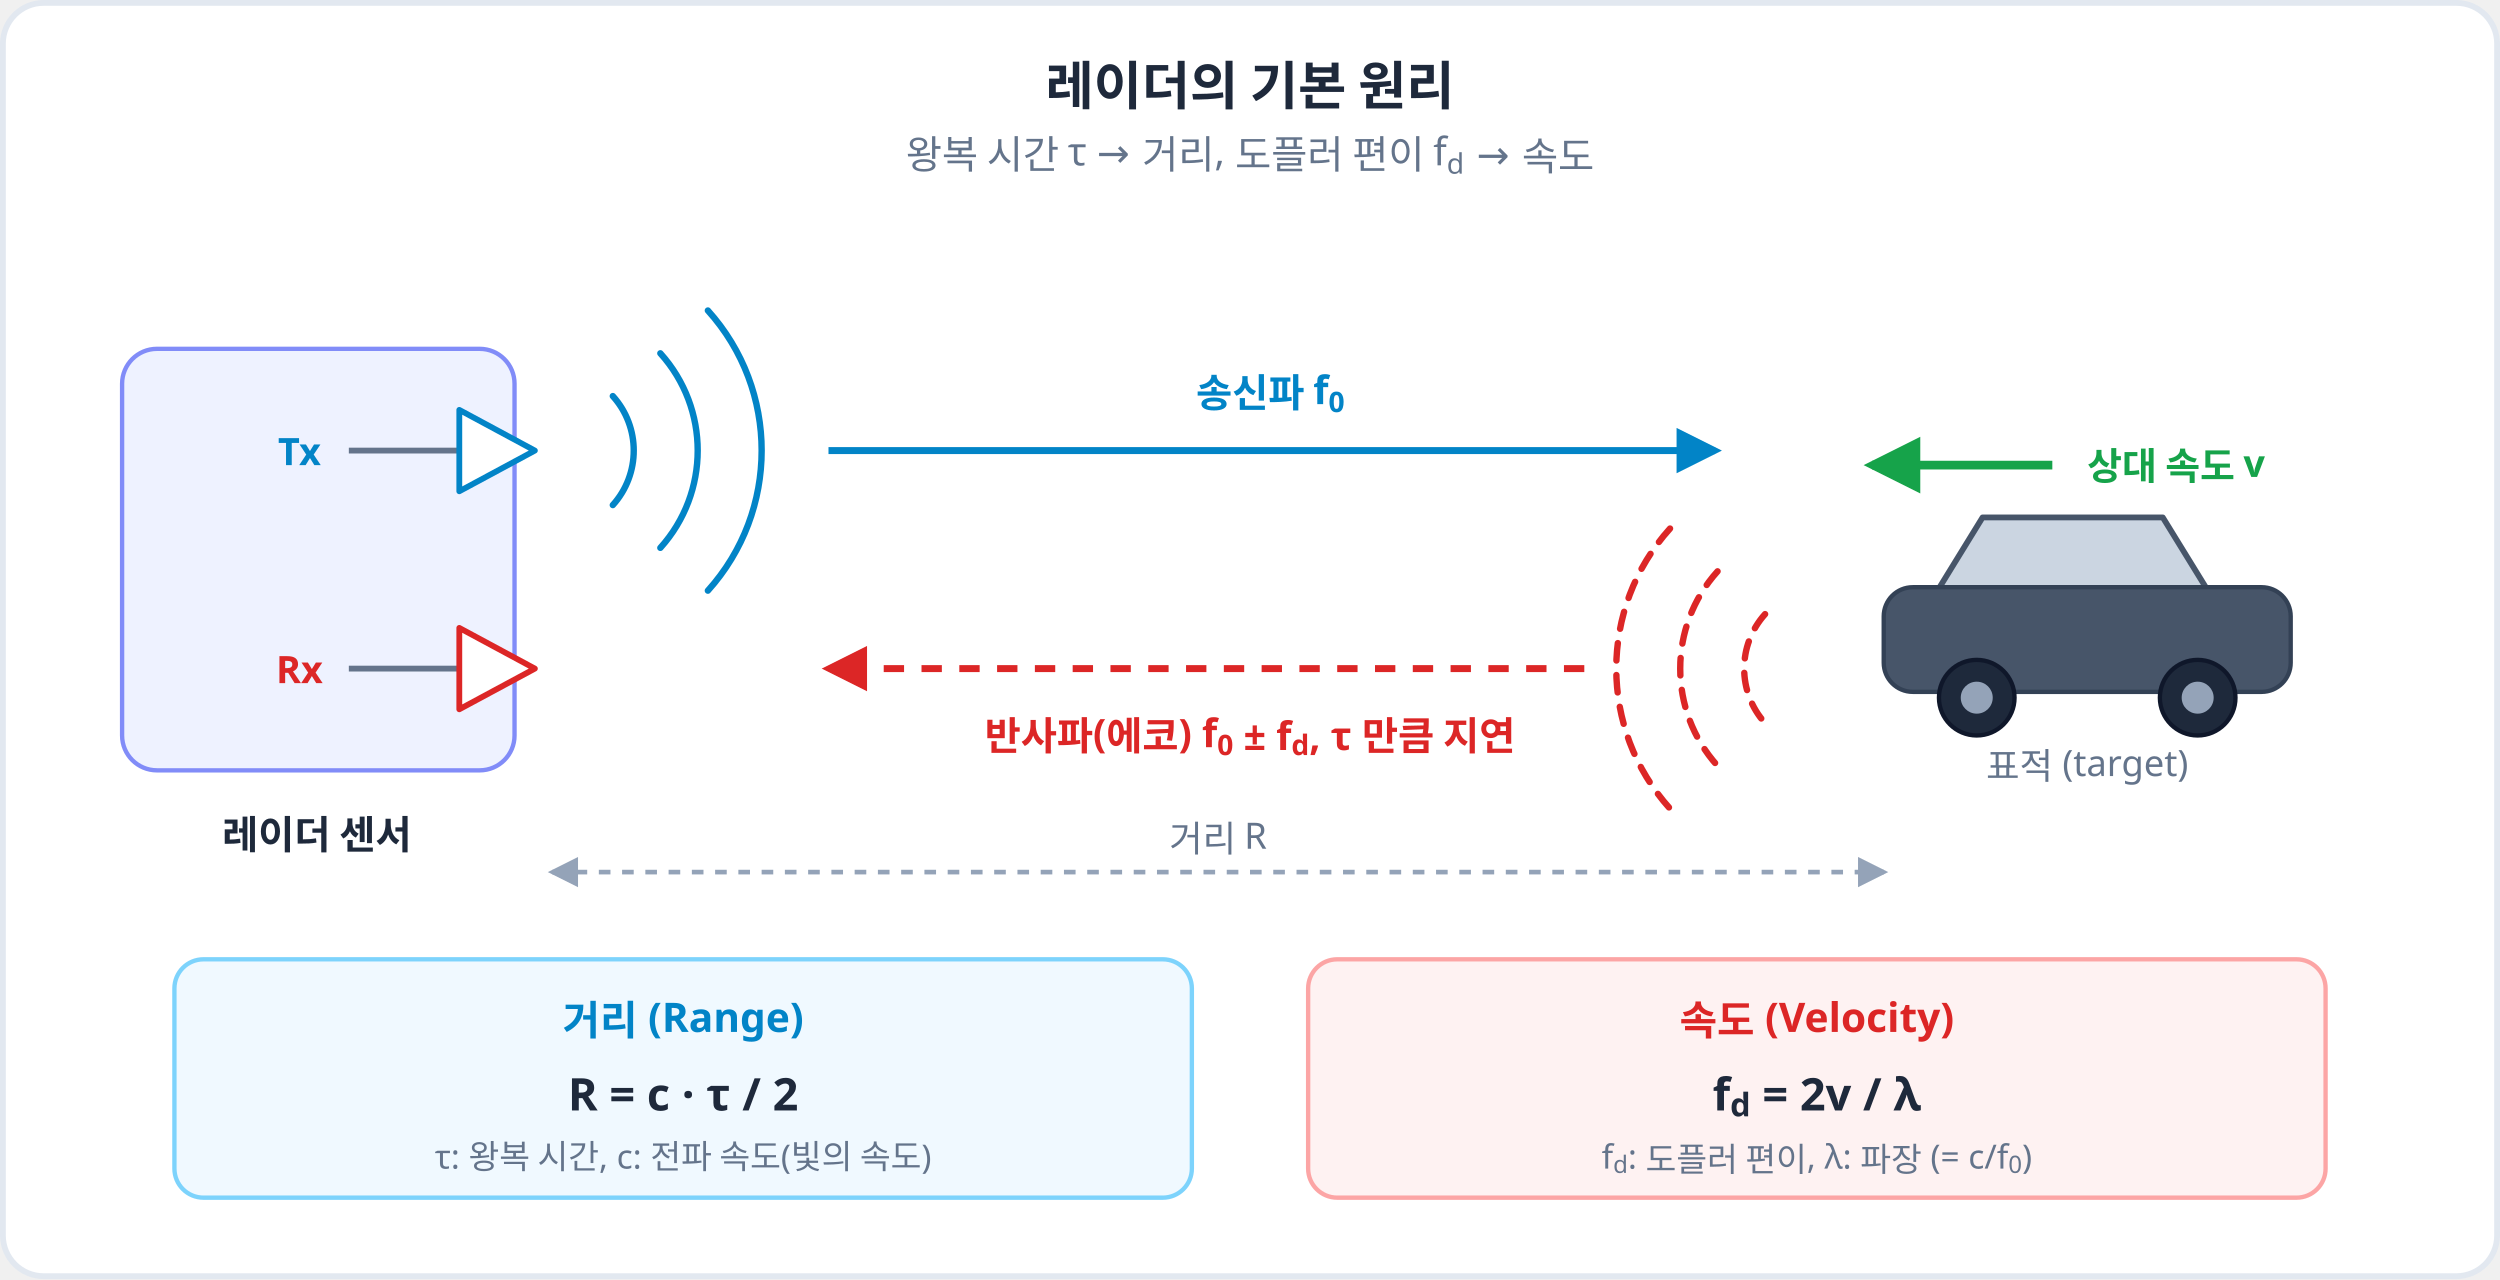
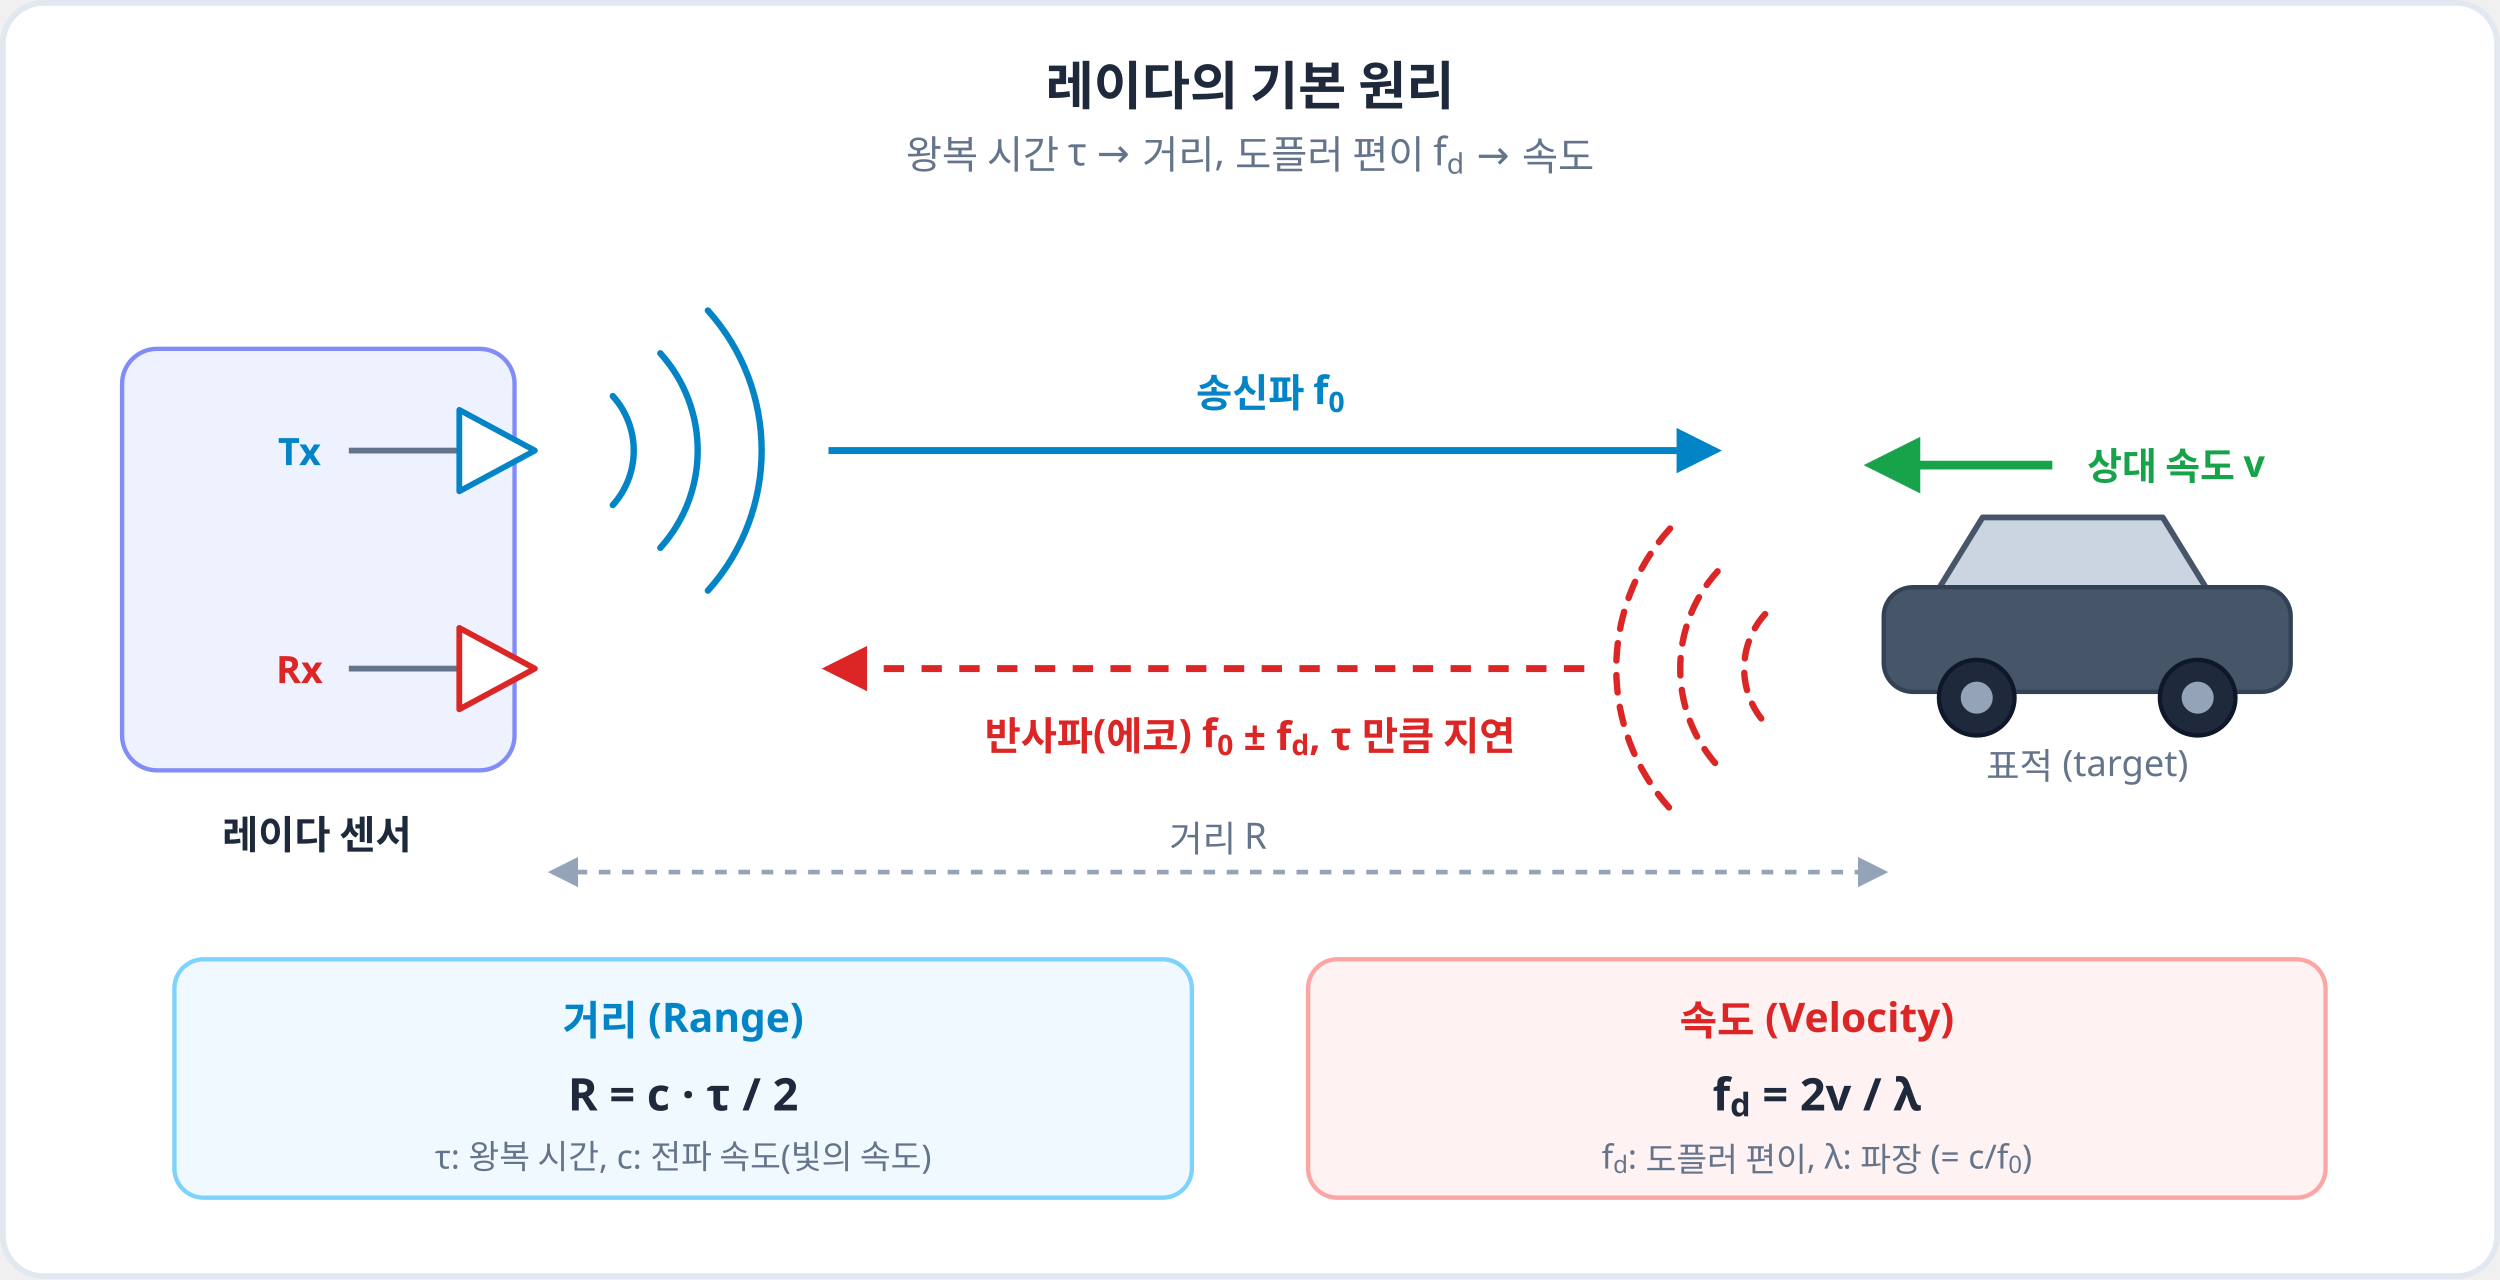
<svg xmlns="http://www.w3.org/2000/svg" viewBox="0 0 860 440" font-family="Segoe UI, Malgun Gothic, Apple SD Gothic Neo, sans-serif">
  <defs>
    <marker id="ar-slate" viewBox="0 0 10 10" refX="8.5" refY="5" markerWidth="6.5" markerHeight="6.5" orient="auto-start-reverse">
      <path d="M0,0 L10,5 L0,10 z" fill="#64748b" />
    </marker>
    <marker id="ar-blue" viewBox="0 0 10 10" refX="8.5" refY="5" markerWidth="6.5" markerHeight="6.5" orient="auto-start-reverse">
      <path d="M0,0 L10,5 L0,10 z" fill="#2563eb" />
    </marker>
    <marker id="ar-orange" viewBox="0 0 10 10" refX="8.5" refY="5" markerWidth="6.5" markerHeight="6.5" orient="auto-start-reverse">
      <path d="M0,0 L10,5 L0,10 z" fill="#ea580c" />
    </marker>
    <marker id="ar-sky" viewBox="0 0 10 10" refX="8.5" refY="5" markerWidth="6.5" markerHeight="6.5" orient="auto-start-reverse">
      <path d="M0,0 L10,5 L0,10 z" fill="#0284c7" />
    </marker>
    <marker id="ar-red" viewBox="0 0 10 10" refX="8.5" refY="5" markerWidth="6.5" markerHeight="6.5" orient="auto-start-reverse">
      <path d="M0,0 L10,5 L0,10 z" fill="#dc2626" />
    </marker>
    <marker id="ar-green" viewBox="0 0 10 10" refX="8.5" refY="5" markerWidth="6.5" markerHeight="6.5" orient="auto-start-reverse">
      <path d="M0,0 L10,5 L0,10 z" fill="#16a34a" />
    </marker>
    <marker id="ar-violet" viewBox="0 0 10 10" refX="8.5" refY="5" markerWidth="6.5" markerHeight="6.5" orient="auto-start-reverse">
      <path d="M0,0 L10,5 L0,10 z" fill="#7c3aed" />
    </marker>
    <marker id="ar-axis" viewBox="0 0 10 10" refX="8.5" refY="5" markerWidth="6.5" markerHeight="6.5" orient="auto-start-reverse">
      <path d="M0,0 L10,5 L0,10 z" fill="#94a3b8" />
    </marker>
  </defs>
  <rect x="1" y="1" width="858" height="438" rx="14" fill="#ffffff" stroke="#e2e8f0" stroke-width="2" />
-   <text x="430.0" y="36" font-size="18" fill="#1e293b" text-anchor="middle" font-weight="700">레이더의 기본 원리</text>
+   <text x="430.0" y="36" font-size="18" fill="#1e293b" text-anchor="middle" font-weight="700">레이다의 기본 원리</text>
  <text x="430.0" y="58" font-size="13.5" fill="#64748b" text-anchor="middle">왕복 시간 τ → 거리,  도플러 편이 f<tspan font-size="0.72em" baseline-shift="-18%">d</tspan> → 속도</text>
  <rect x="42" y="120" width="135" height="145" rx="12" fill="#eef2ff" stroke="#818cf8" stroke-width="1.5" />
-   <text x="109" y="292" font-size="13.5" fill="#1e293b" text-anchor="middle" font-weight="600">레이더 센서</text>
+   <text x="109" y="292" font-size="13.5" fill="#1e293b" text-anchor="middle" font-weight="600">레이다 센서</text>
  <line x1="120" y1="155" x2="158" y2="155" stroke="#64748b" stroke-width="2" stroke-linecap="butt" />
  <path d="M158,141 L184,155 L158,169 Z" fill="#ffffff" stroke="#0284c7" stroke-width="2" stroke-linecap="round" stroke-linejoin="round" />
  <text x="103" y="160" font-size="13" fill="#0284c7" text-anchor="middle" font-weight="700">Tx</text>
  <line x1="120" y1="230" x2="158" y2="230" stroke="#64748b" stroke-width="2" stroke-linecap="butt" />
  <path d="M158,216 L184,230 L158,244 Z" fill="#ffffff" stroke="#dc2626" stroke-width="2" stroke-linecap="round" stroke-linejoin="round" />
  <text x="103" y="235" font-size="13" fill="#dc2626" text-anchor="middle" font-weight="700">Rx</text>
  <path d="M210.81,173.74 A28,28 0 0 0 210.81,136.26" fill="none" stroke="#0284c7" stroke-width="2.2" stroke-linecap="round" stroke-linejoin="round" />
  <path d="M227.16,188.46 A50,50 0 0 0 227.16,121.54" fill="none" stroke="#0284c7" stroke-width="2.2" stroke-linecap="round" stroke-linejoin="round" />
  <path d="M243.51,203.18 A72,72 0 0 0 243.51,106.82" fill="none" stroke="#0284c7" stroke-width="2.2" stroke-linecap="round" stroke-linejoin="round" />
  <line x1="285" y1="155" x2="590" y2="155" stroke="#0284c7" stroke-width="2.4" stroke-linecap="butt" marker-end="url(#ar-sky)" />
  <text x="437" y="140" font-size="13.5" fill="#0284c7" text-anchor="middle" font-weight="600">송신파  f<tspan font-size="0.72em" baseline-shift="-18%">0</tspan>
  </text>
  <path d="M607.19,211.26 A28,28 0 0 0 607.19,248.74" fill="none" stroke="#dc2626" stroke-width="2.2" stroke-linecap="round" stroke-linejoin="round" stroke-dasharray="6 5" />
  <path d="M590.84,196.54 A50,50 0 0 0 590.84,263.46" fill="none" stroke="#dc2626" stroke-width="2.2" stroke-linecap="round" stroke-linejoin="round" stroke-dasharray="6 5" />
  <path d="M574.49,181.82 A72,72 0 0 0 574.49,278.18" fill="none" stroke="#dc2626" stroke-width="2.2" stroke-linecap="round" stroke-linejoin="round" stroke-dasharray="6 5" />
  <line x1="545" y1="230" x2="285" y2="230" stroke="#dc2626" stroke-width="2.4" stroke-linecap="butt" stroke-dasharray="7 6" marker-end="url(#ar-red)" />
  <text x="430" y="258" font-size="13.5" fill="#dc2626" text-anchor="middle" font-weight="600">반사파(에코)  f<tspan font-size="0.72em" baseline-shift="-18%">0</tspan> ± f<tspan font-size="0.72em" baseline-shift="-18%">d</tspan>,  τ 만큼 지연</text>
  <path d="M666,204 L682,178 L744,178 L760,204 Z" fill="#cbd5e1" stroke="#475569" stroke-width="2" stroke-linecap="round" stroke-linejoin="round" />
  <rect x="648" y="202" width="140" height="36" rx="10" fill="#475569" stroke="#334155" stroke-width="1.5" />
  <circle cx="680" cy="240" r="13" fill="#1e293b" stroke="#0f172a" stroke-width="1.5" />
  <circle cx="756" cy="240" r="13" fill="#1e293b" stroke="#0f172a" stroke-width="1.5" />
  <circle cx="680" cy="240" r="5.5" fill="#94a3b8" />
  <circle cx="756" cy="240" r="5.5" fill="#94a3b8" />
  <text x="718" y="268" font-size="12.5" fill="#64748b" text-anchor="middle">표적 (target)</text>
  <line x1="706" y1="160" x2="644" y2="160" stroke="#16a34a" stroke-width="3" stroke-linecap="butt" marker-end="url(#ar-green)" />
  <text x="718" y="165" font-size="13" fill="#16a34a" text-anchor="start" font-weight="600">상대 속도 v</text>
  <line x1="190" y1="300" x2="648" y2="300" stroke="#94a3b8" stroke-width="1.6" stroke-linecap="butt" stroke-dasharray="4 4" marker-end="url(#ar-axis)" marker-start="url(#ar-axis)" />
  <text x="419" y="293" font-size="12.5" fill="#64748b" text-anchor="middle">거리 R</text>
  <rect x="60" y="330" width="350" height="82" rx="10" fill="#f0f9ff" stroke="#7dd3fc" stroke-width="1.5" />
  <text x="235" y="356" font-size="14" fill="#0284c7" text-anchor="middle" font-weight="700">거리 (Range)</text>
  <text x="235" y="382" font-size="15.5" fill="#1e293b" text-anchor="middle" font-weight="600">R = c · τ / 2</text>
  <text x="235" y="402" font-size="11.5" fill="#64748b" text-anchor="middle">τ: 왕복 시간,  c: 전파 속도(빛의 속도)</text>
  <rect x="450" y="330" width="350" height="82" rx="10" fill="#fef2f2" stroke="#fca5a5" stroke-width="1.5" />
  <text x="625" y="356" font-size="14" fill="#dc2626" text-anchor="middle" font-weight="700">속도 (Velocity)</text>
  <text x="625" y="382" font-size="15.5" fill="#1e293b" text-anchor="middle" font-weight="600">f<tspan font-size="0.72em" baseline-shift="-18%">d</tspan> = 2v / λ</text>
  <text x="625" y="402" font-size="11.5" fill="#64748b" text-anchor="middle">f<tspan font-size="0.72em" baseline-shift="-18%">d</tspan>: 도플러 편이,  λ: 파장 (= c/f<tspan font-size="0.72em" baseline-shift="-18%">0</tspan>)</text>
</svg>
